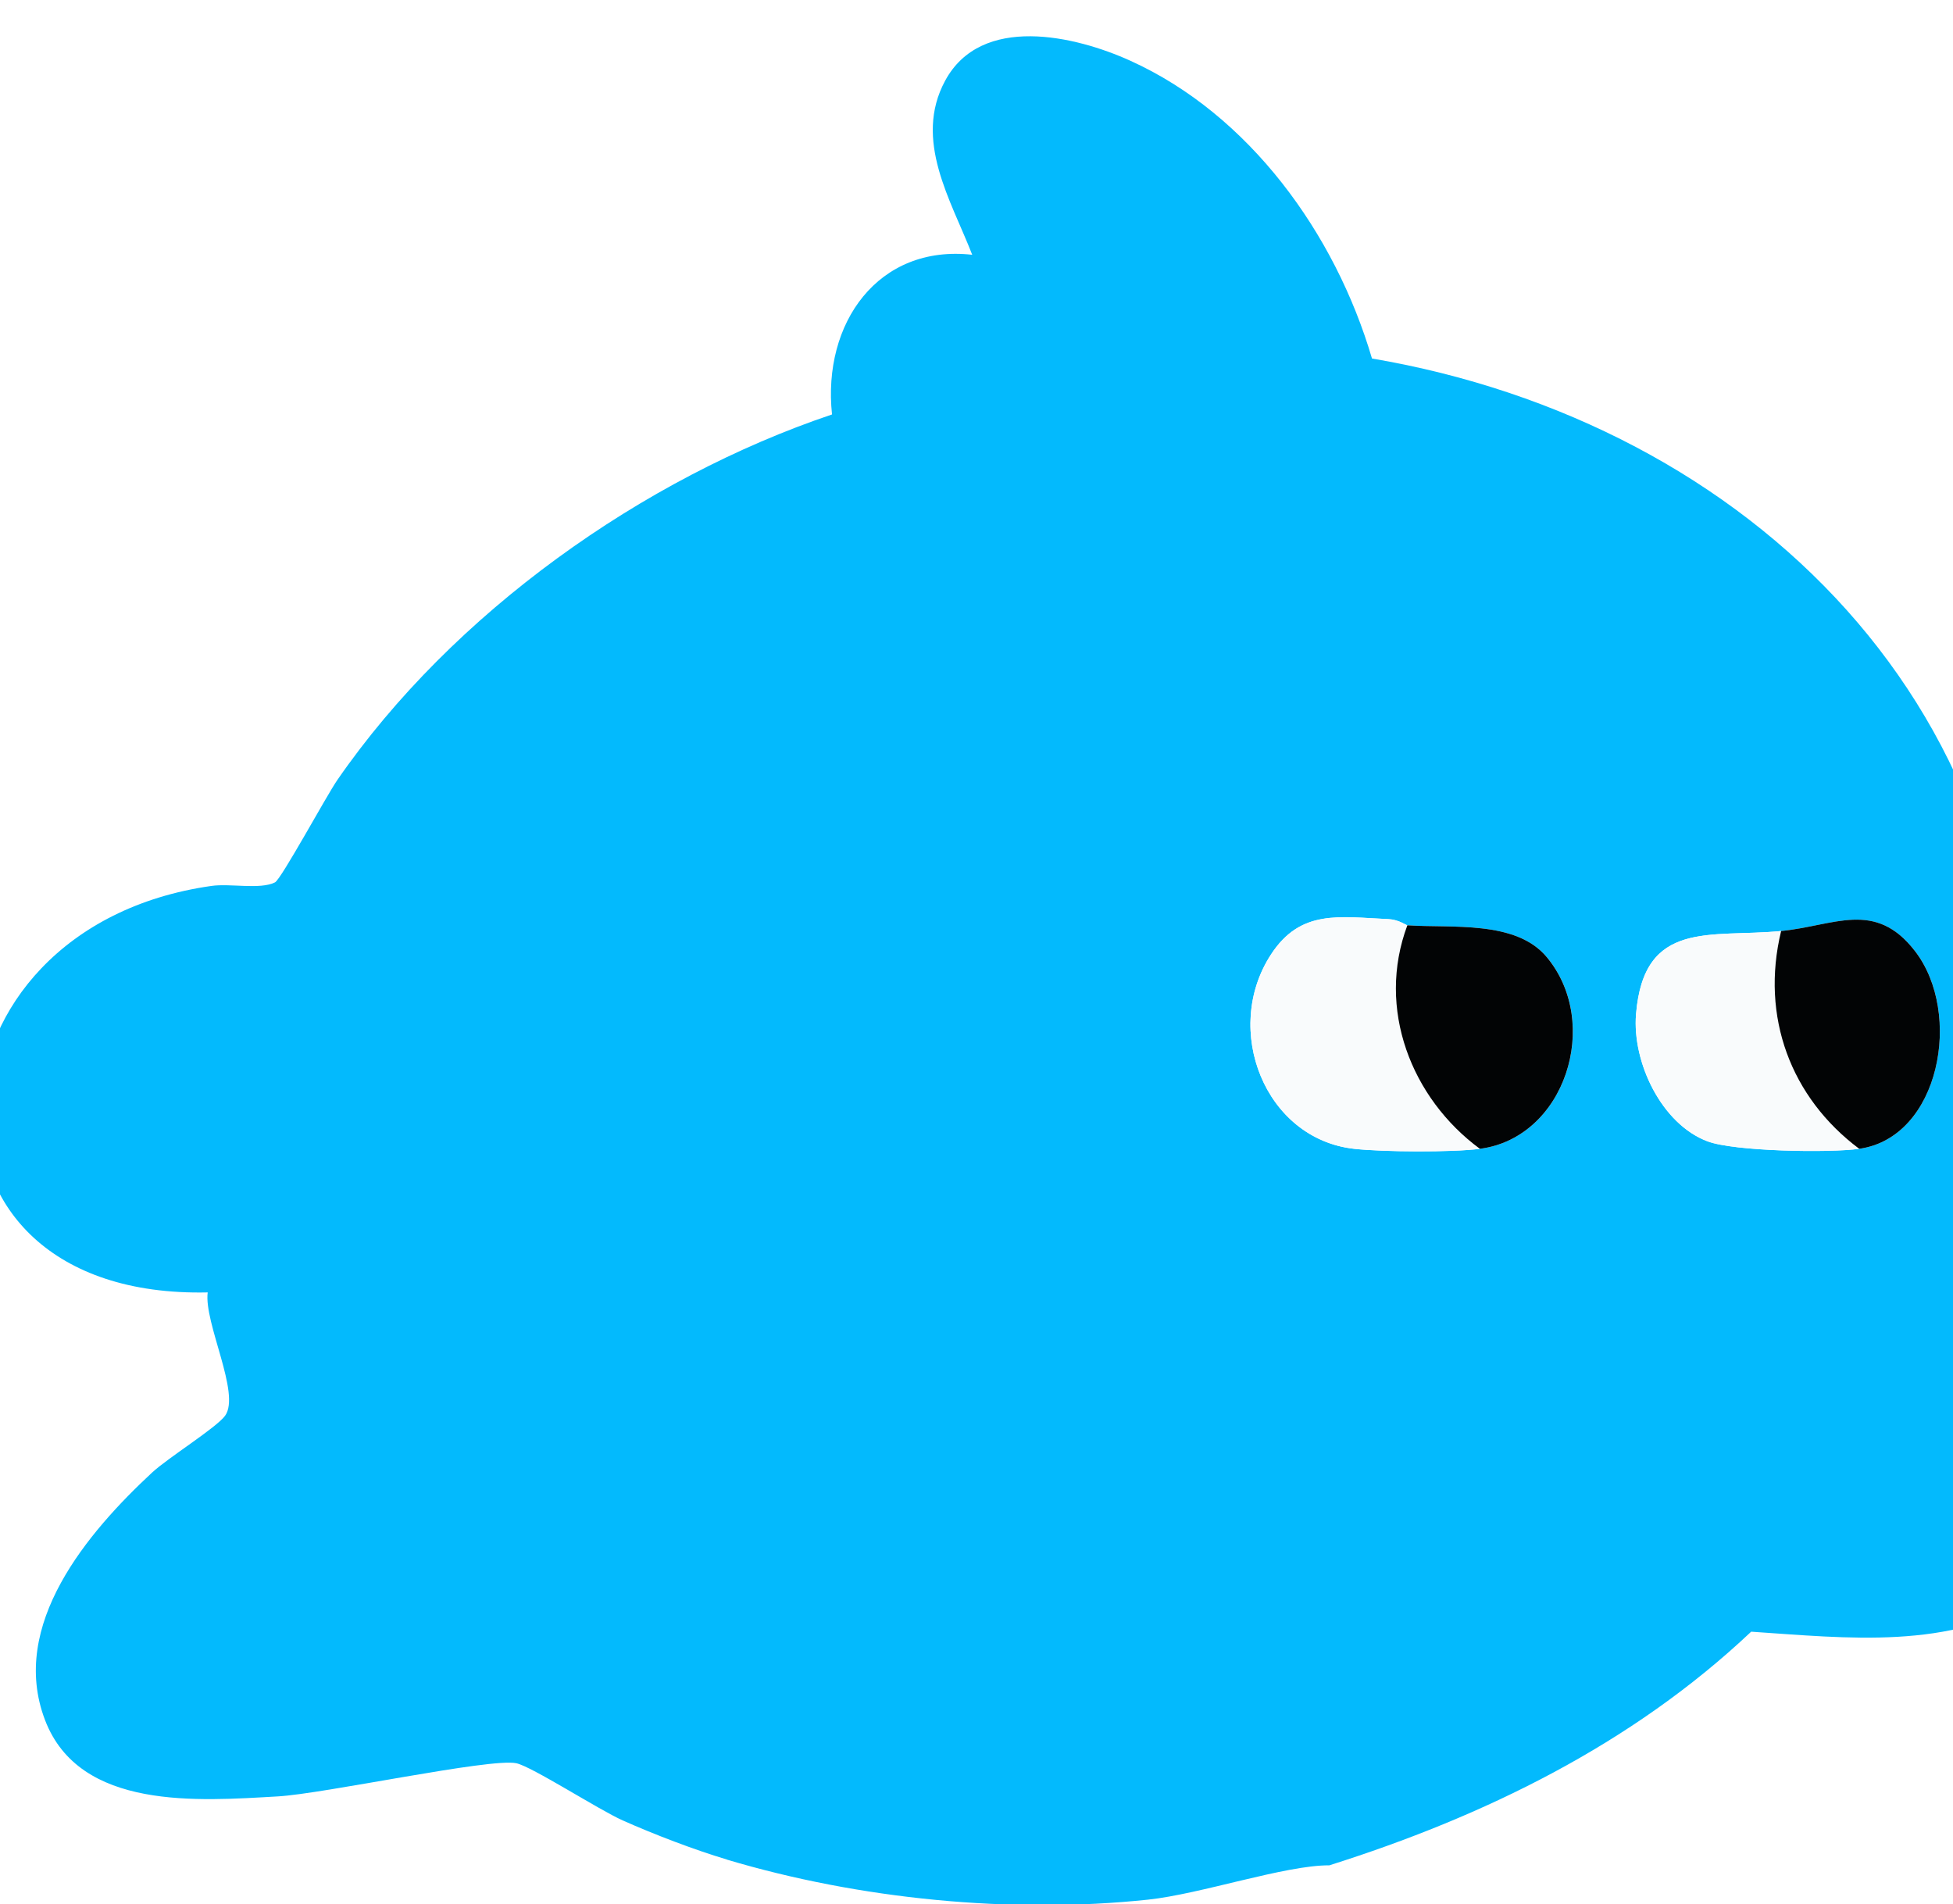
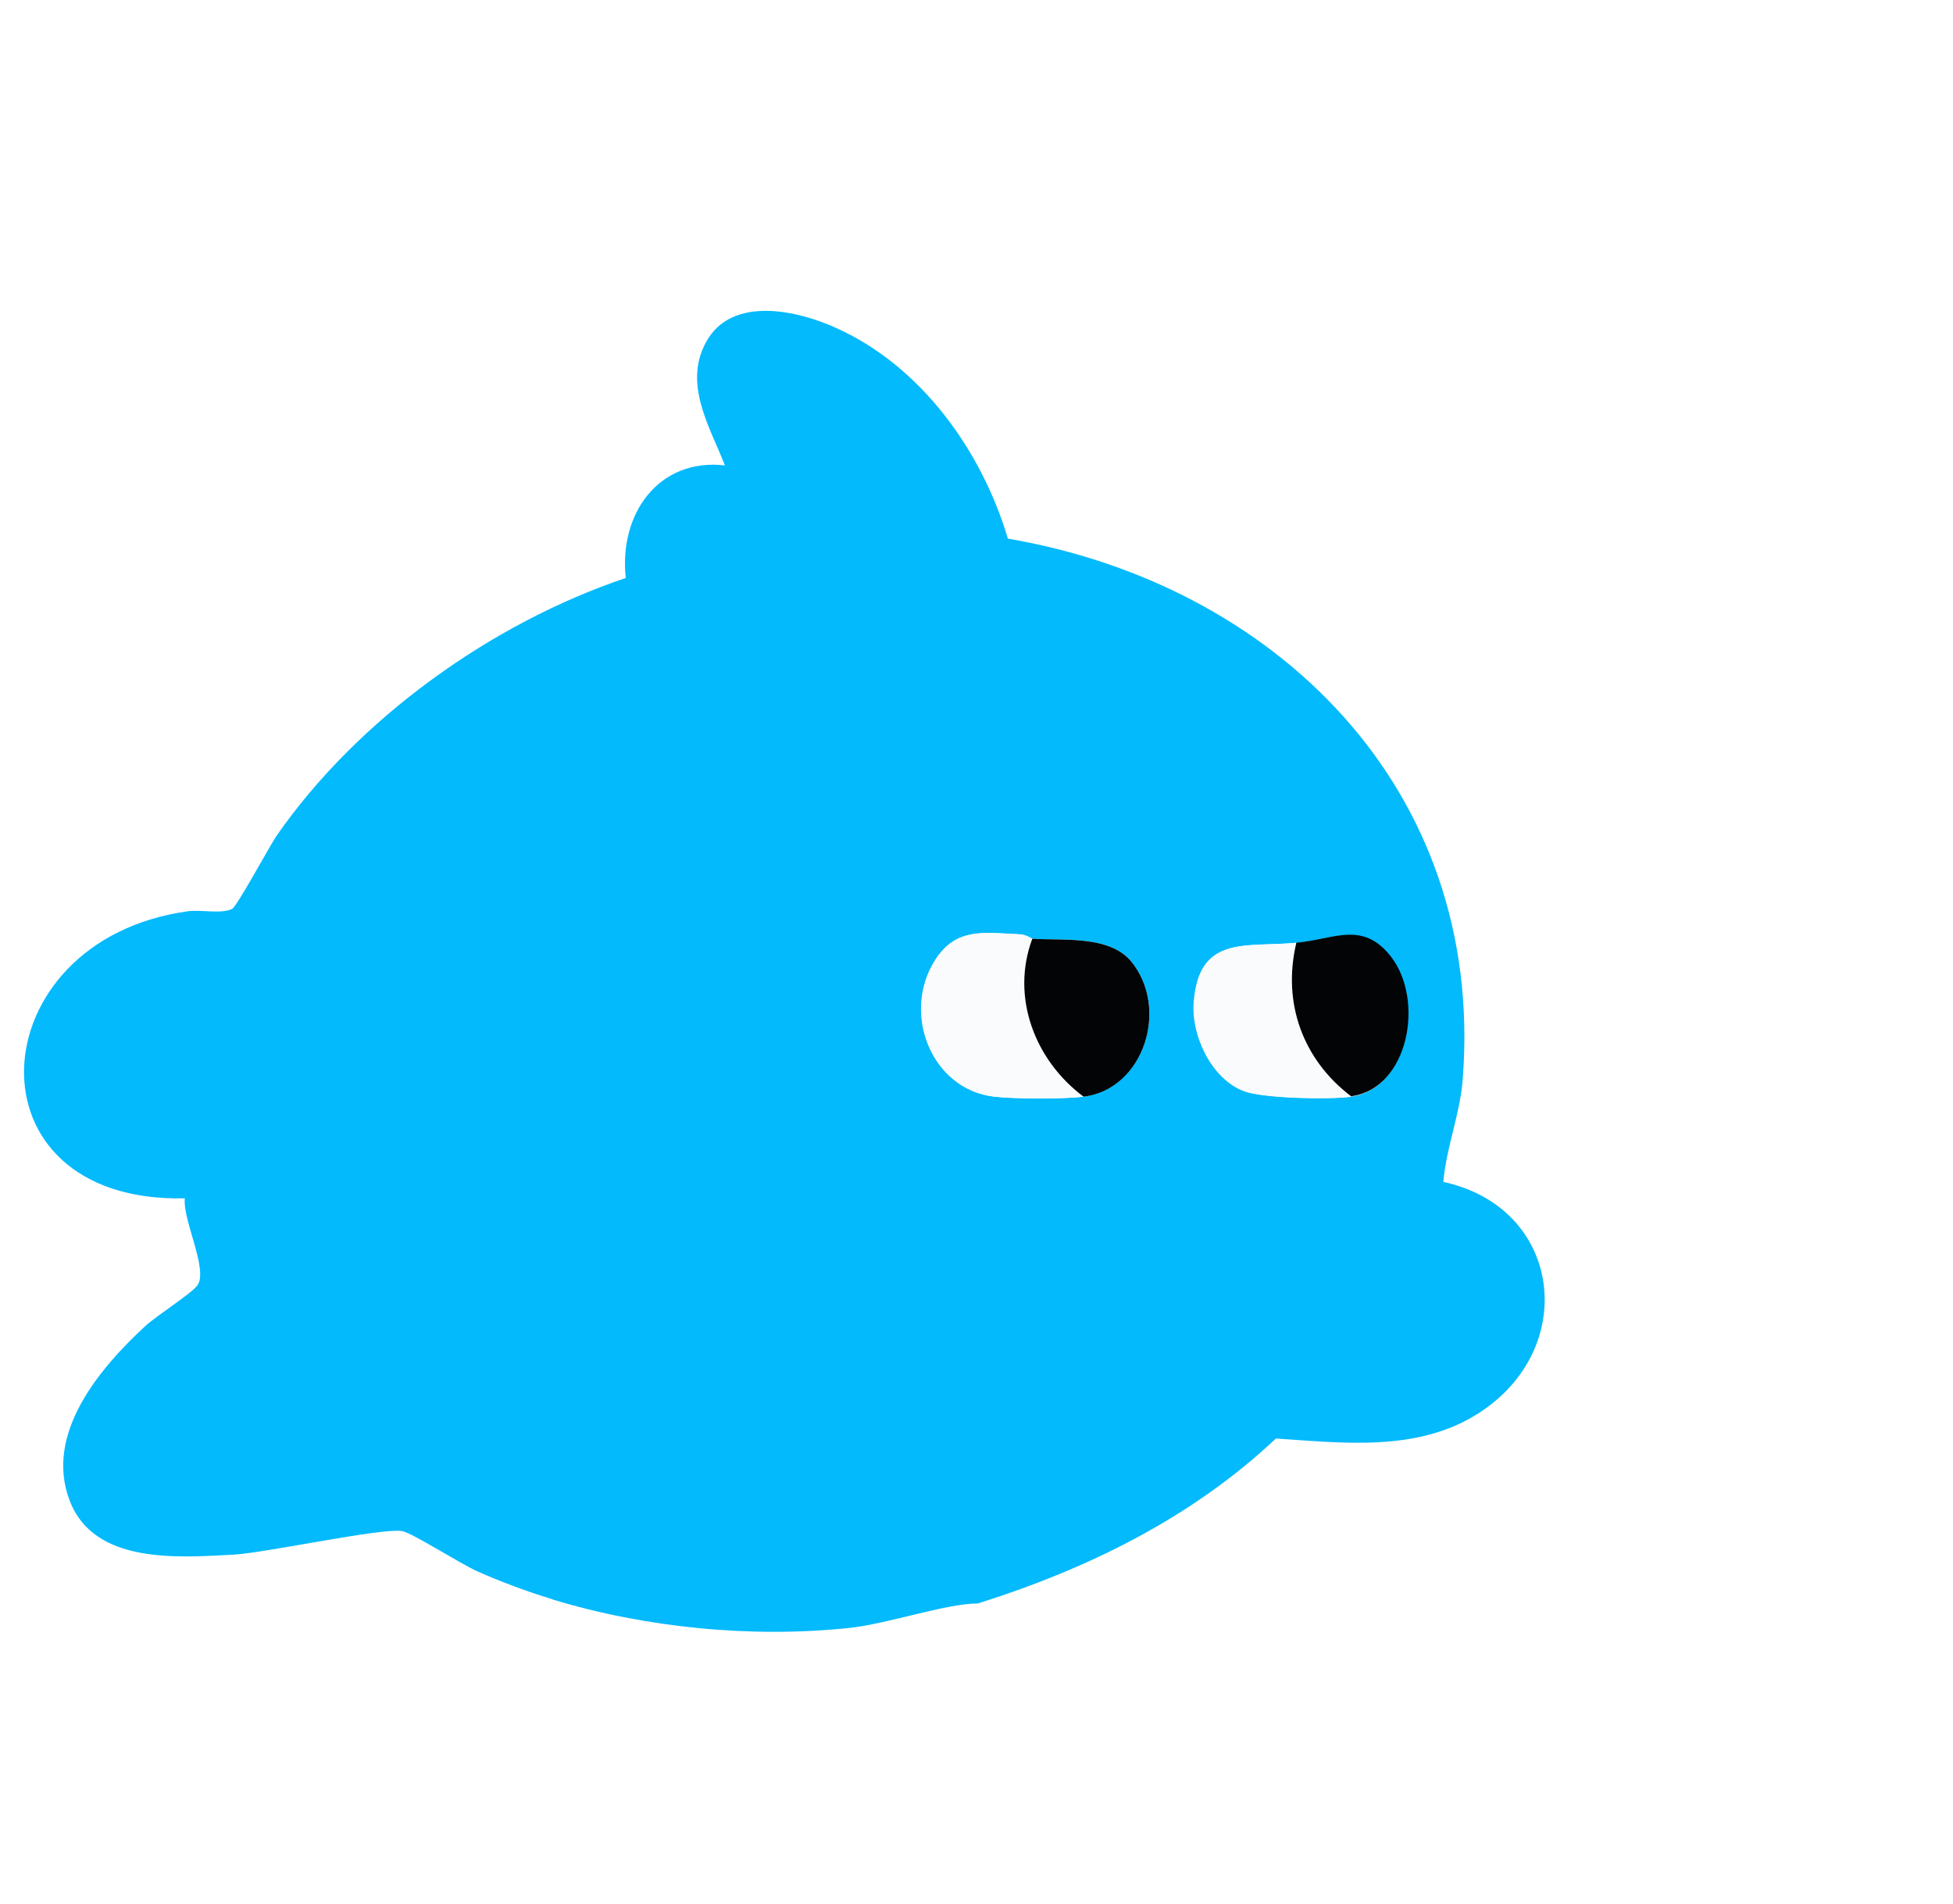
- <svg xmlns="http://www.w3.org/2000/svg" id="_Слой_1" version="1.1" viewBox="140 104 392 382">
+ <svg xmlns="http://www.w3.org/2000/svg" id="_Слой_1" version="1.1" viewBox="0 0 392 382">
  <defs>
    <style>
-       .st1 {
+       .st0 {
        fill: #03bafd;
      }

-       .st2 {
+       .st1 {
        fill: #f9fbfc;
      }

-       .st3 {
+       .st2 {
        fill: #020405;
      }
    </style>
  </defs>
-   <path class="st1" d="M285.88,477.19c-6.62-1.98-14.55-5.02-20.91-7.85-4.76-2.12-18.24-10.82-21.34-11.47-5.21-1.1-38.53,6.13-47.9,6.66-15.87.9-39.72,2.85-46.68-15.29-7.35-19.14,8.65-37.79,21.48-49.71,3.2-2.97,12.91-9,14.65-11.4,3.19-4.42-4.29-18.65-3.49-24.75-63.22,1.4-58.73-73.16.75-81.58,3.78-.54,9.75.78,12.75-.71,1.25-.62,10.3-17.33,12.5-20.52,23.16-33.56,61.41-60.65,99.31-73.39-1.96-18.32,9.27-34.16,28.14-32.05-4.25-10.95-11.86-23.01-5.44-34.92,7.25-13.44,26.12-9.04,37.2-4.01,23.81,10.79,41.08,34.6,48.48,59.75,75.47,12.83,135.53,70.62,129.14,153.43-.76,9.89-4.6,19.38-5.48,29.24,33.94,7.3,38.79,47.69,9.64,65.9-17.18,10.73-37.94,8.23-57.19,6.95-24,22.66-53.7,37.11-84.67,46.89-8.86-.04-25.8,5.77-36.4,6.89-27.53,2.91-58-.11-84.53-8.04v-.02ZM437.04,334.56c17.07-2.2,24.51-25.22,13.41-38.5-6.18-7.39-19.03-5.76-27.96-6.36-.28-.02-1.77-1.15-3.79-1.23-9.89-.43-17.62-2.03-23.57,7.06-9.88,15.1-1.23,37.07,16.71,39.04,5.79.63,19.51.72,25.2,0h0ZM497.5,290.85c-14.15,1.39-27.54-2.43-29.12,16.68-.8,9.68,5.13,22.08,14.35,25.53,5.42,2.03,24.46,2.34,30.45,1.5,16.19-2.27,20.83-27.23,11.2-39.68-8.02-10.36-16.17-5.08-26.87-4.03h-.01Z" />
-   <path class="st2" d="M422.48,289.7c-6.26,16.75.8,34.73,14.56,44.86-5.69.73-19.41.64-25.2,0-17.94-1.96-26.6-23.93-16.71-39.04,5.95-9.1,13.69-7.5,23.57-7.06,2.01.09,3.51,1.22,3.79,1.23h-.01Z" />
-   <path class="st3" d="M437.04,334.56c-13.76-10.13-20.82-28.11-14.56-44.86,8.93.6,21.78-1.04,27.96,6.36,11.1,13.28,3.66,36.31-13.41,38.5h.01Z" />
-   <path class="st2" d="M497.5,290.85c-4.17,17.22,1.95,33.43,15.68,43.71-5.99.84-25.04.53-30.45-1.5-9.21-3.45-15.15-15.84-14.35-25.53,1.58-19.11,14.97-15.3,29.12-16.68h0Z" />
-   <path class="st3" d="M513.18,334.56c-13.73-10.27-19.85-26.49-15.68-43.71,10.71-1.05,18.86-6.34,26.87,4.03,9.64,12.46,5,37.41-11.2,39.68h.01Z" />
+   <path class="st0" d="M110.7,320.9c-4.7-1.4-10.3-3.5-14.8-5.5-3.4-1.5-12.9-7.6-15.1-8.1-3.7-.8-27.2,4.3-33.8,4.7-11.2.6-28.1,2-33-10.8-5.2-13.5,6.1-26.7,15.2-35.1,2.3-2.1,9.1-6.4,10.4-8.1,2.3-3.1-3-13.2-2.5-17.5-44.7,1-41.5-51.7.5-57.6,2.7-.4,6.9.6,9-.5.9-.4,7.3-12.2,8.8-14.5,16.4-23.7,43.4-42.9,70.2-51.9-1.4-12.9,6.6-24.1,19.9-22.6-3-7.7-8.4-16.3-3.8-24.7,5.1-9.5,18.5-6.4,26.3-2.8,16.8,7.6,29,24.4,34.3,42.2,53.3,9.1,95.8,49.9,91.3,108.4-.5,7-3.3,13.7-3.9,20.7,24,5.2,27.4,33.7,6.8,46.6-12.1,7.6-26.8,5.8-40.4,4.9-17,16-37.9,26.2-59.8,33.1-6.3,0-18.2,4.1-25.7,4.9-19.5,2.1-41,0-59.7-5.7h0s0,0,0,0ZM217.5,220.1c12.1-1.6,17.3-17.8,9.5-27.2-4.4-5.2-13.4-4.1-19.8-4.5-.2,0-1.3-.8-2.7-.9-7-.3-12.5-1.4-16.7,5-7,10.7-.9,26.2,11.8,27.6,4.1.4,13.8.5,17.8,0h0ZM260.2,189.2c-10,1-19.5-1.7-20.6,11.8-.6,6.8,3.6,15.6,10.1,18,3.8,1.4,17.3,1.7,21.5,1.1,11.4-1.6,14.7-19.2,7.9-28-5.7-7.3-11.4-3.6-19-2.8h0Z" />
+   <path class="st1" d="M207.2,188.4c-4.4,11.8.6,24.5,10.3,31.7-4,.5-13.7.5-17.8,0-12.7-1.4-18.8-16.9-11.8-27.6,4.2-6.4,9.7-5.3,16.7-5,1.4,0,2.5.9,2.7.9h0Z" />
+   <path class="st2" d="M217.5,220.1c-9.7-7.2-14.7-19.9-10.3-31.7,6.3.4,15.4-.7,19.8,4.5,7.8,9.4,2.6,25.7-9.5,27.2h0Z" />
+   <path class="st1" d="M260.2,189.2c-2.9,12.2,1.4,23.6,11.1,30.9-4.2.6-17.7.4-21.5-1.1-6.5-2.4-10.7-11.2-10.1-18,1.1-13.5,10.6-10.8,20.6-11.8h0Z" />
+   <path class="st2" d="M271.3,220.1c-9.7-7.3-14-18.7-11.1-30.9,7.6-.7,13.3-4.5,19,2.8,6.8,8.8,3.5,26.4-7.9,28h0Z" />
</svg>
